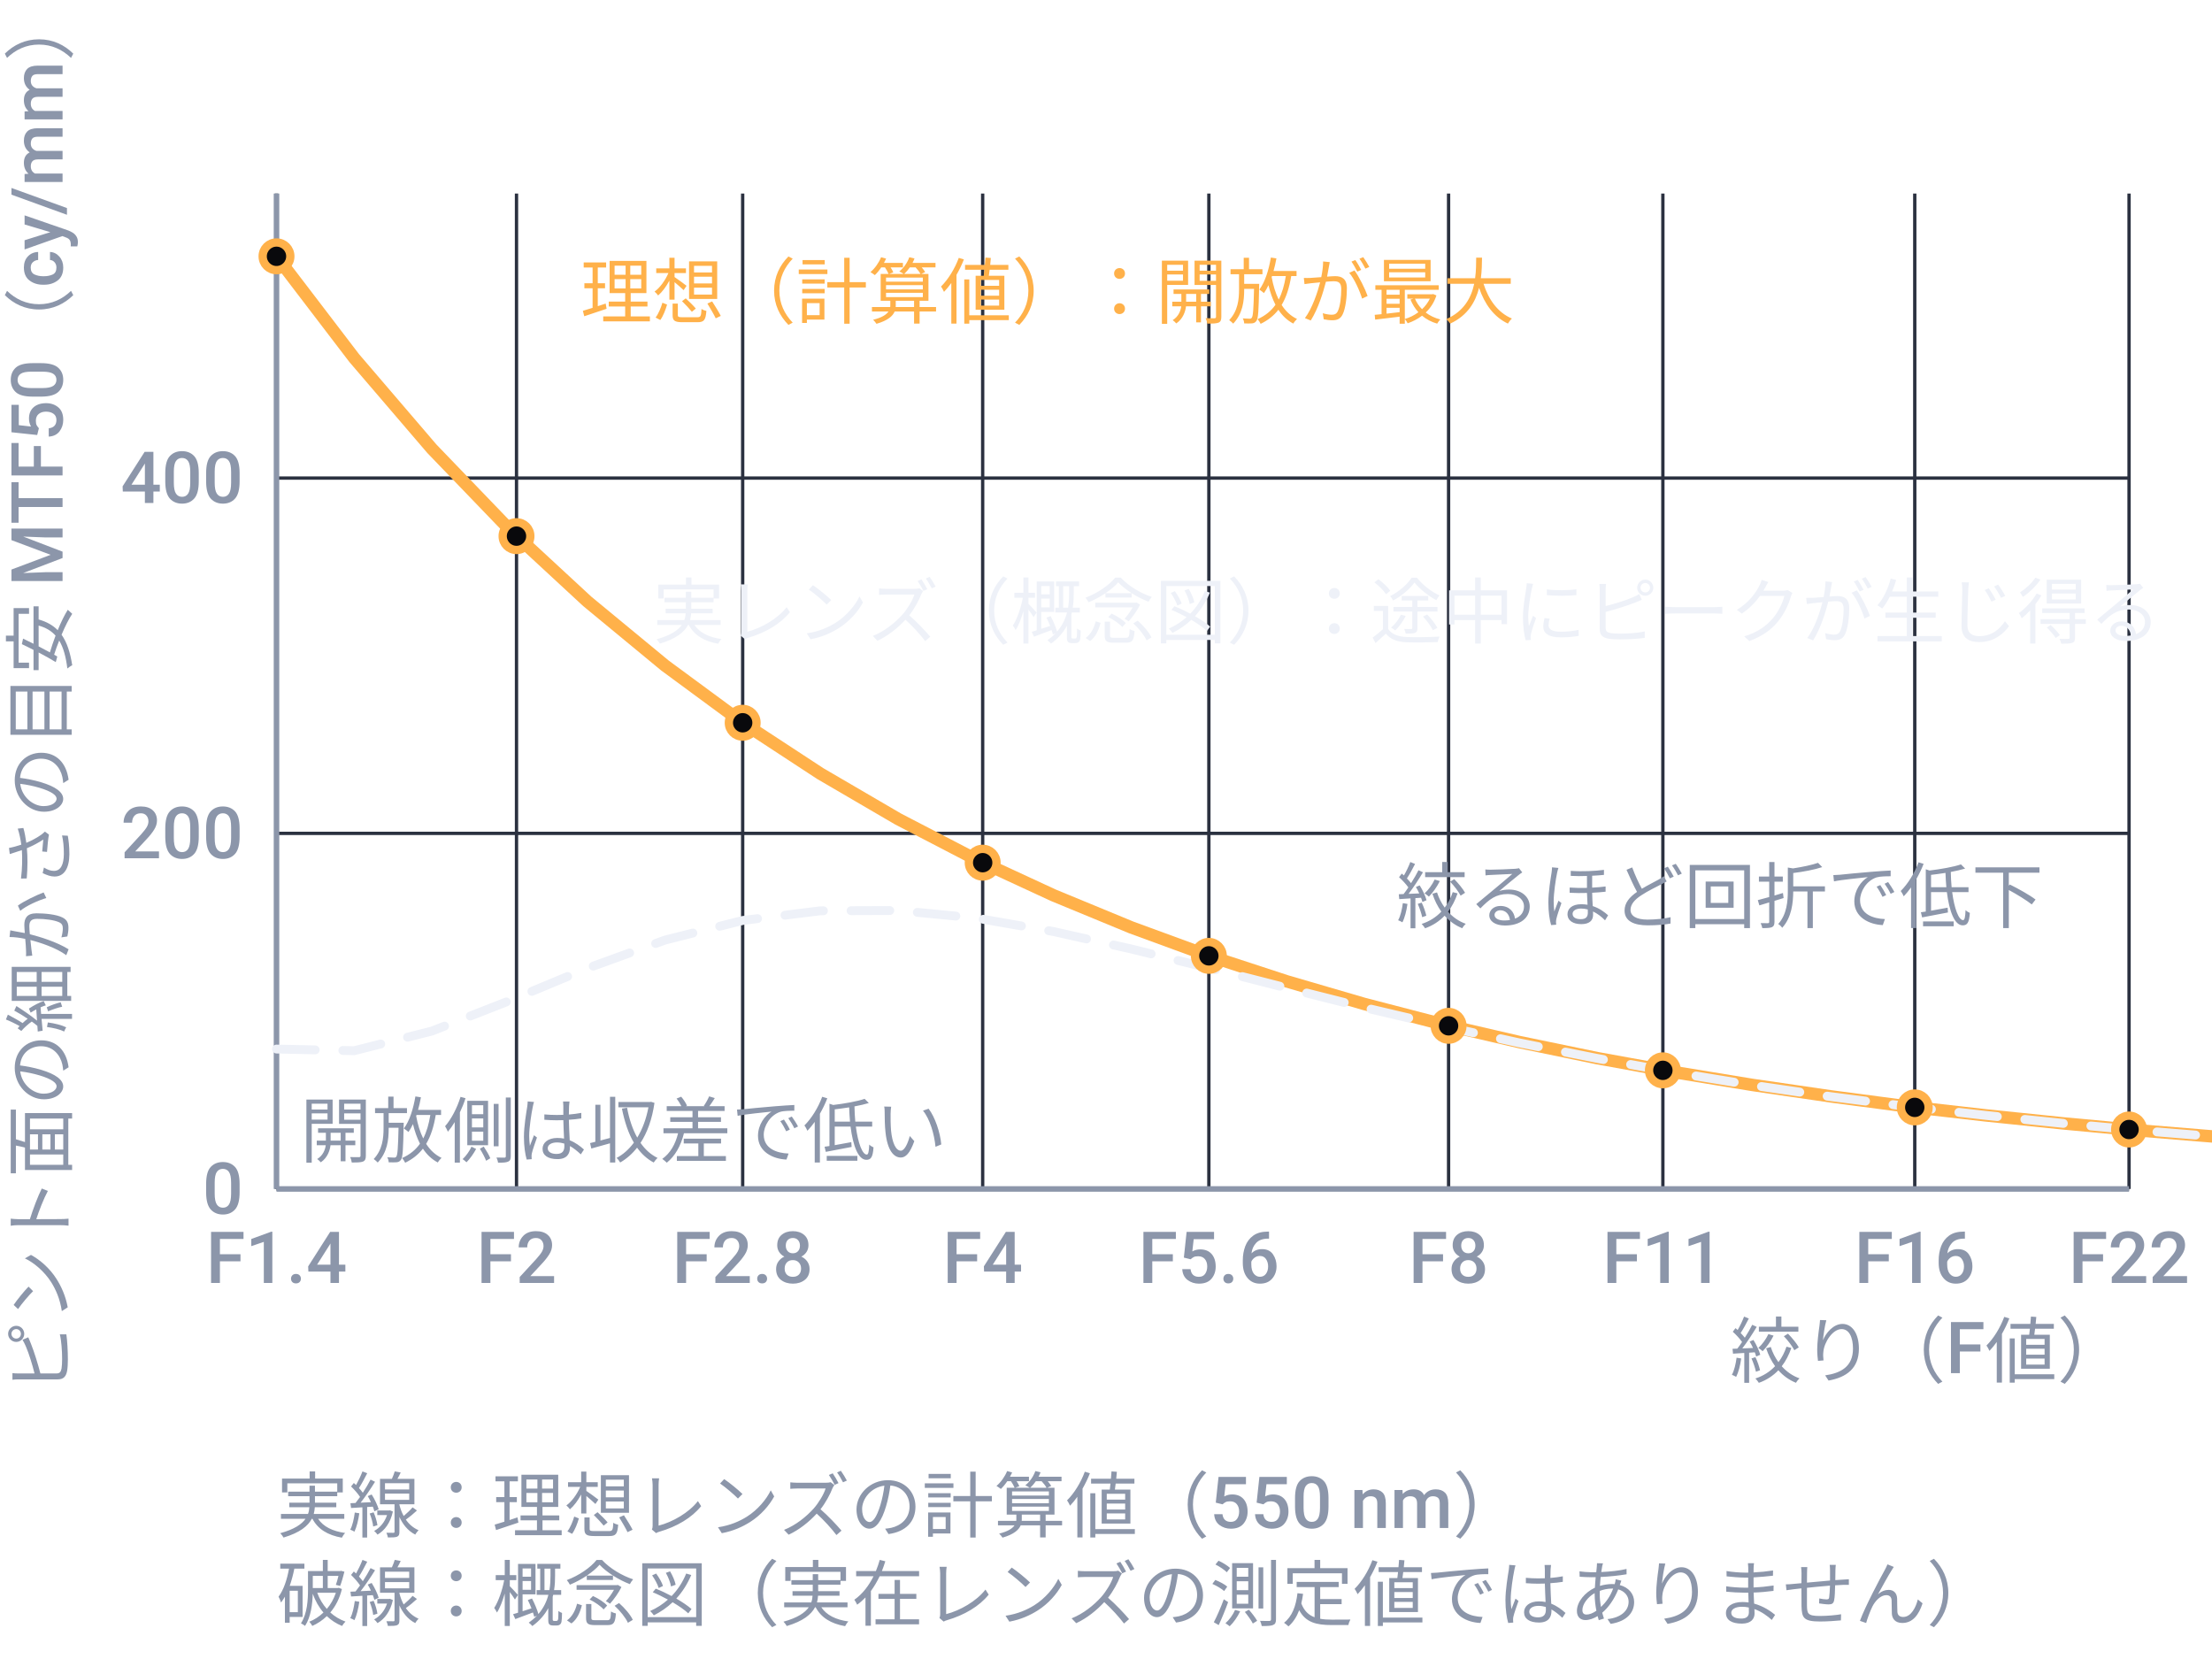
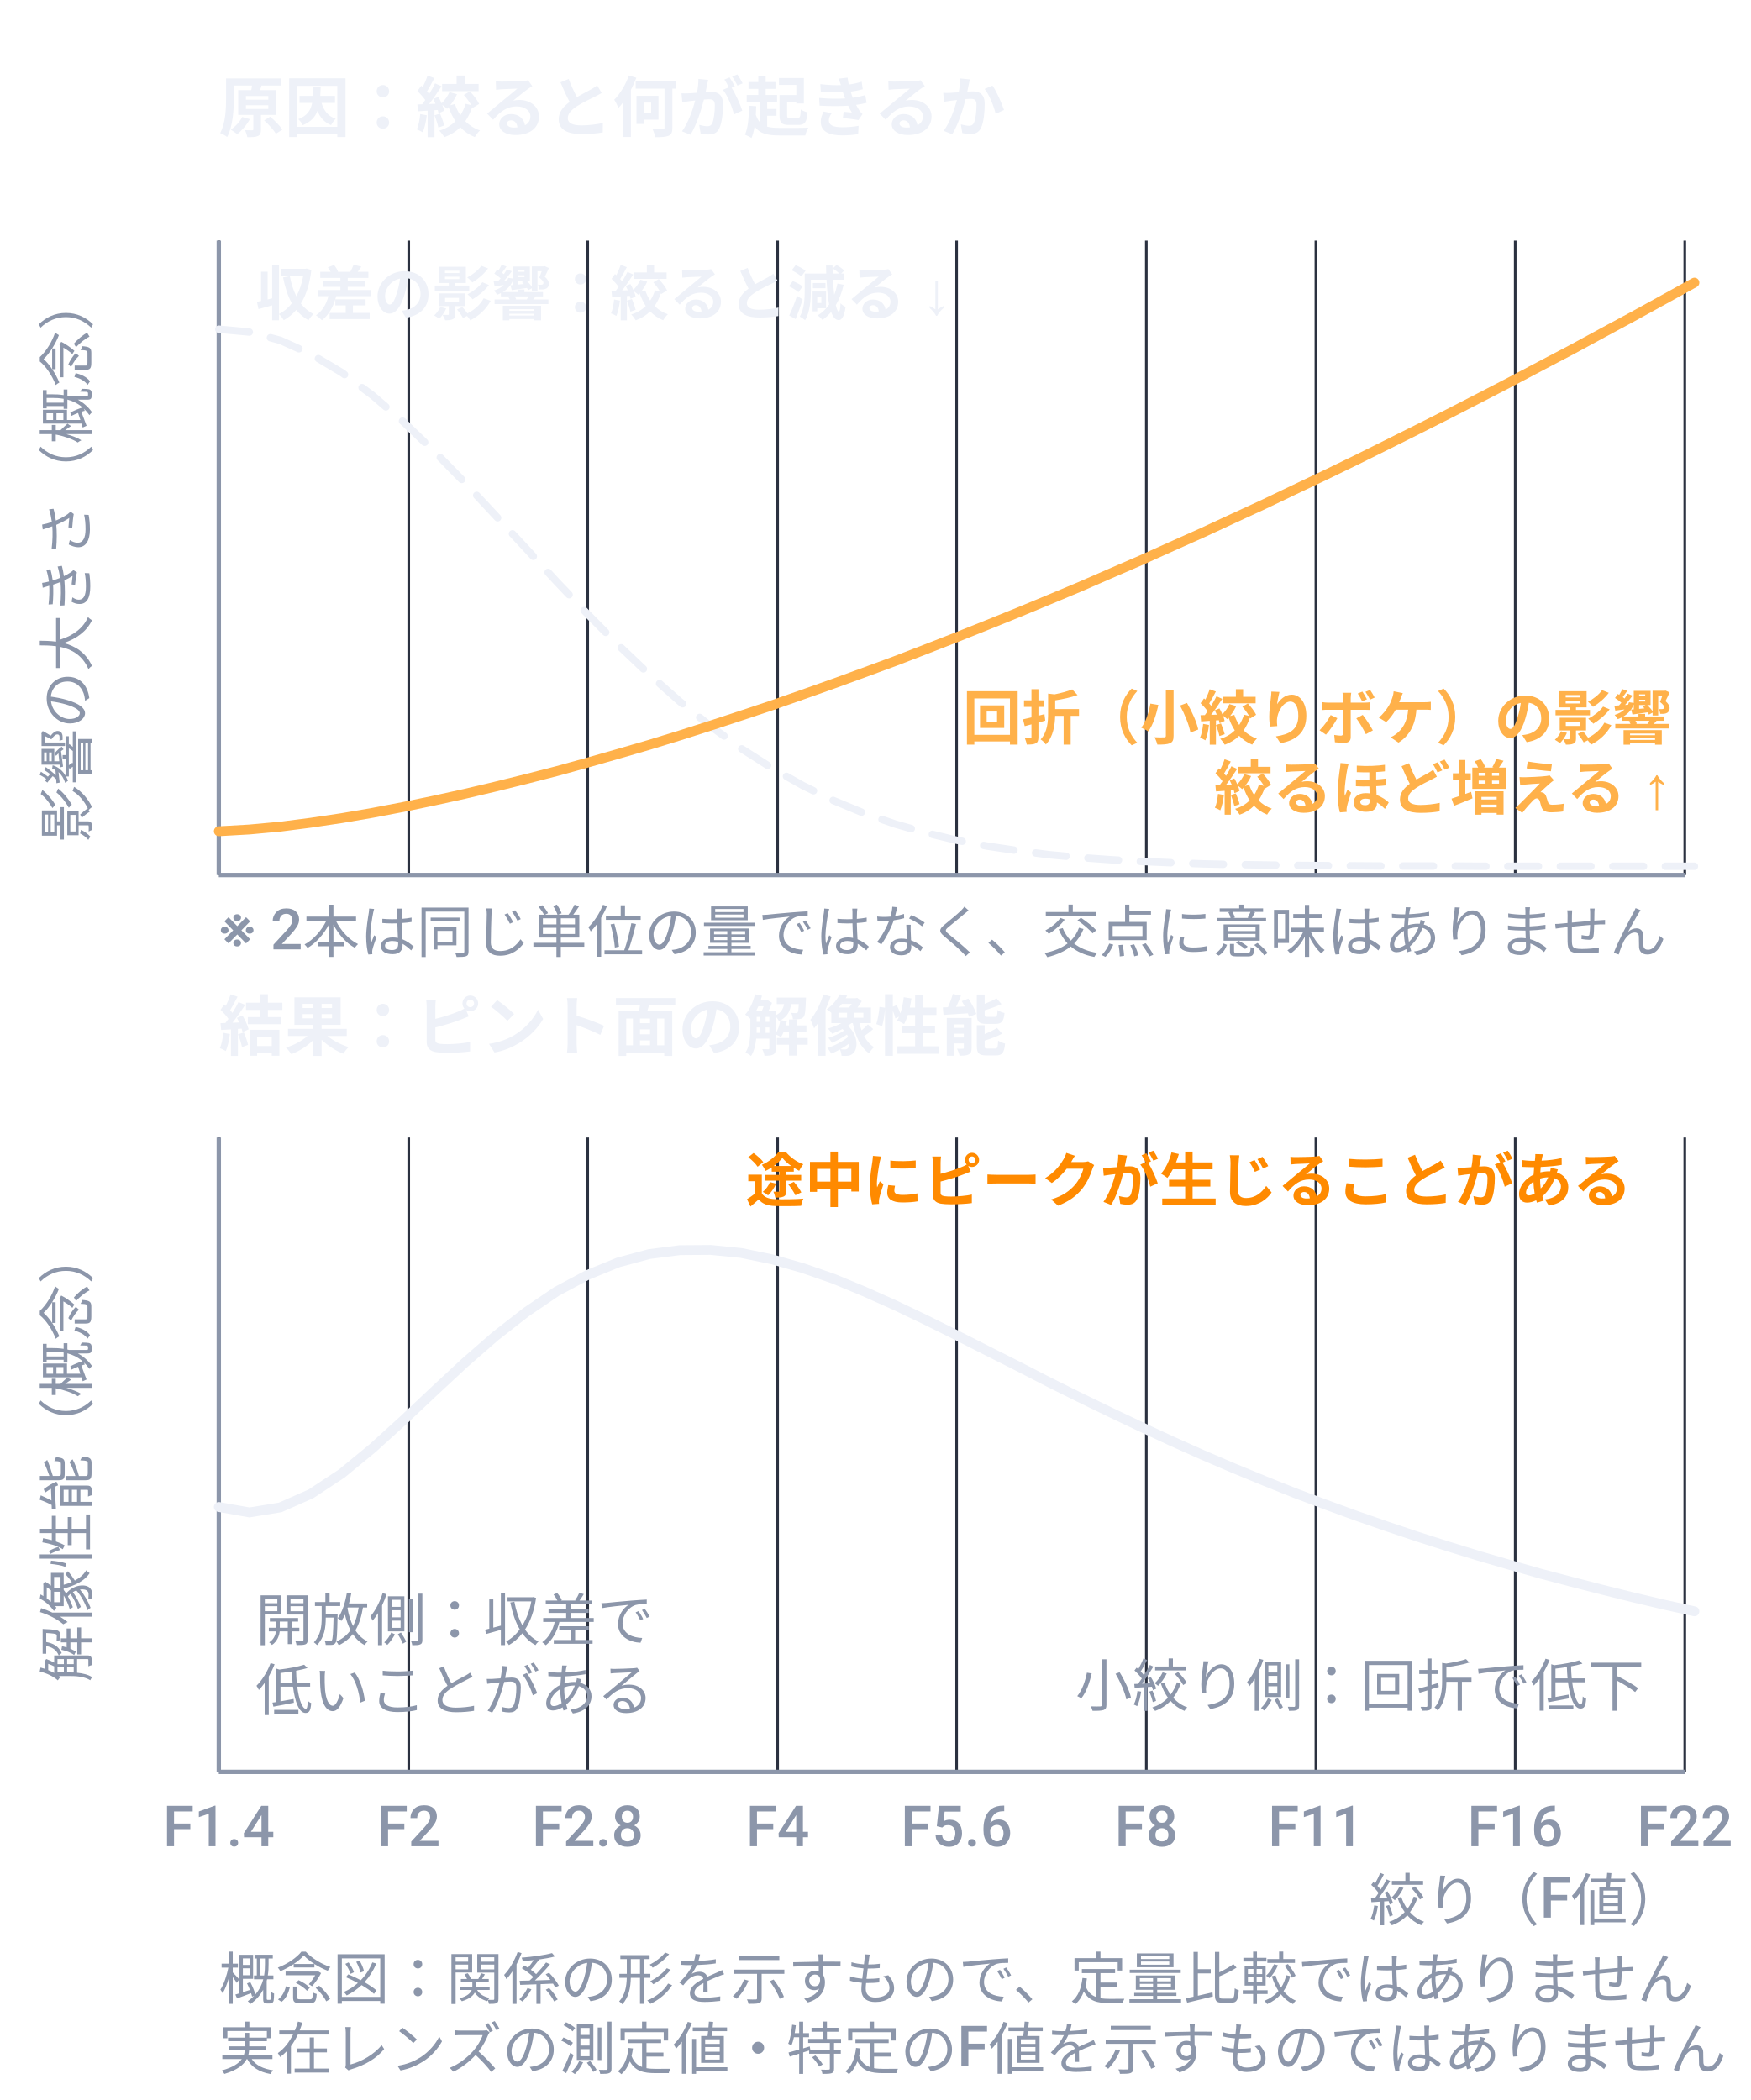
- <svg xmlns="http://www.w3.org/2000/svg" viewBox="0 0 800 600" width="800" height="600" role="img" aria-labelledby="t">
+ <svg xmlns="http://www.w3.org/2000/svg" viewBox="0 0 800 960" width="800" height="960" role="img" aria-labelledby="t">
  <g font-family="system-ui,-apple-system,'Segoe UI',Roboto,'Helvetica Neue','Hiragino Sans','Noto Sans JP',Arial,sans-serif">
-     <line x1="100.0" y1="70.0" x2="100.0" y2="430.0" stroke="#2b3140" stroke-width="1.2" />
-     <text x="100.0" y="464.0" fill="#8c96aa" font-size="26" font-weight="500" text-anchor="middle">F1.4</text>
-     <line x1="186.8" y1="70.0" x2="186.8" y2="430.0" stroke="#2b3140" stroke-width="1.2" />
-     <text x="186.8" y="464.0" fill="#8c96aa" font-size="26" font-weight="500" text-anchor="middle">F2</text>
-     <line x1="268.6" y1="70.0" x2="268.6" y2="430.0" stroke="#2b3140" stroke-width="1.2" />
-     <text x="268.6" y="464.0" fill="#8c96aa" font-size="26" font-weight="500" text-anchor="middle">F2.8</text>
-     <line x1="355.4" y1="70.0" x2="355.4" y2="430.0" stroke="#2b3140" stroke-width="1.2" />
-     <text x="355.4" y="464.0" fill="#8c96aa" font-size="26" font-weight="500" text-anchor="middle">F4</text>
-     <line x1="437.2" y1="70.0" x2="437.2" y2="430.0" stroke="#2b3140" stroke-width="1.2" />
-     <text x="437.2" y="464.0" fill="#8c96aa" font-size="26" font-weight="500" text-anchor="middle">F5.6</text>
-     <line x1="523.9" y1="70.0" x2="523.9" y2="430.0" stroke="#2b3140" stroke-width="1.2" />
-     <text x="523.9" y="464.0" fill="#8c96aa" font-size="26" font-weight="500" text-anchor="middle">F8</text>
-     <line x1="601.4" y1="70.0" x2="601.4" y2="430.0" stroke="#2b3140" stroke-width="1.2" />
-     <text x="601.4" y="464.0" fill="#8c96aa" font-size="26" font-weight="500" text-anchor="middle">F11</text>
-     <line x1="692.5" y1="70.0" x2="692.5" y2="430.0" stroke="#2b3140" stroke-width="1.2" />
-     <text x="692.5" y="464.0" fill="#8c96aa" font-size="26" font-weight="500" text-anchor="middle">F16</text>
-     <line x1="770.0" y1="70.0" x2="770.0" y2="430.0" stroke="#2b3140" stroke-width="1.2" />
-     <text x="770.0" y="464.0" fill="#8c96aa" font-size="26" font-weight="500" text-anchor="middle">F22</text>
-     <line x1="100.0" y1="430.0" x2="770.0" y2="430.0" stroke="#2b3140" stroke-width="1.2" />
-     <text x="88.0" y="439.0" fill="#8c96aa" font-size="26" font-weight="500" text-anchor="end">0</text>
-     <line x1="100.0" y1="301.4" x2="770.0" y2="301.4" stroke="#2b3140" stroke-width="1.2" />
-     <text x="88.0" y="310.4" fill="#8c96aa" font-size="26" font-weight="500" text-anchor="end">200</text>
-     <line x1="100.0" y1="172.9" x2="770.0" y2="172.9" stroke="#2b3140" stroke-width="1.2" />
-     <text x="88.0" y="181.9" fill="#8c96aa" font-size="26" font-weight="500" text-anchor="end">400</text>
-     <line x1="100.0" y1="430.0" x2="770.0" y2="430.0" stroke="#8c96aa" stroke-width="2" />
-     <line x1="100.0" y1="70.0" x2="100.0" y2="430.0" stroke="#8c96aa" stroke-width="2" />
-     <text x="770.0" y="498.0" fill="#8c96aa" font-size="26" font-weight="500" text-anchor="end">絞り（F値）</text>
-     <text transform="translate(24 250.0) rotate(-90)" fill="#8c96aa" font-size="26" font-weight="500" text-anchor="middle">ピント面の細かさの目安 MTF50（cy/mm）</text>
-     <polyline points="100.0,92.7 128.1,129.5 156.2,162.3 184.3,191.5 212.4,217.5 240.5,240.7 268.6,261.4 296.7,279.8 324.8,296.2 352.9,310.8 381.0,323.8 409.1,335.4 437.2,345.7 465.3,354.9 493.4,363.1 521.5,370.4 549.6,376.9 577.7,382.7 605.8,387.8 633.9,392.4 662.0,396.5 690.1,400.2 718.2,403.4 746.3,406.3 774.4,408.9 802.5,411.2 830.6,413.3 858.7,415.1 886.8,416.7 914.9,418.2 943.0,419.5 971.1,420.6 999.2,421.6 1027.3,422.5 1055.4,423.4 1083.5,424.1 1111.6,424.7 1139.7,425.3 1167.8,425.8 1195.9,426.3 1224.0,426.7 1252.1,427.0 1280.2,427.4 1308.3,427.7 1336.4,427.9 1364.5,428.1 1392.6,428.3 1420.7,428.5 1448.8,428.7" fill="none" stroke="#ffb14a" stroke-width="4.5" stroke-linecap="round" />
-     <polyline points="100.0,379.4 128.1,380.0 156.2,372.9 184.3,361.9 212.4,350.2 240.5,340.0 268.6,332.9 296.7,329.4 324.8,329.3 352.9,332.0 381.0,336.9 409.1,343.2 437.2,350.1 465.3,357.3 493.4,364.4 521.5,371.0 549.6,377.2 577.7,382.8 605.8,387.9 633.9,392.5 662.0,396.6 690.1,400.2 718.2,403.4 746.3,406.3 774.4,408.9 802.5,411.2 830.6,413.3 858.7,415.1 886.8,416.7 914.9,418.2 943.0,419.5 971.1,420.6 999.2,421.6 1027.3,422.5 1055.4,423.4 1083.5,424.1 1111.6,424.7 1139.7,425.3 1167.8,425.8 1195.9,426.3 1224.0,426.7 1252.1,427.0 1280.2,427.4 1308.3,427.7 1336.4,427.9 1364.5,428.1 1392.6,428.3 1420.7,428.5 1448.8,428.7" fill="none" stroke="#eef1f8" stroke-width="3.2" stroke-dasharray="14 10" stroke-linecap="round" />
-     <circle cx="100.0" cy="92.7" r="5" fill="#09090c" stroke="#ffb14a" stroke-width="3" />
-     <circle cx="186.8" cy="193.9" r="5" fill="#09090c" stroke="#ffb14a" stroke-width="3" />
-     <circle cx="268.6" cy="261.4" r="5" fill="#09090c" stroke="#ffb14a" stroke-width="3" />
-     <circle cx="355.4" cy="312.0" r="5" fill="#09090c" stroke="#ffb14a" stroke-width="3" />
-     <circle cx="437.2" cy="345.7" r="5" fill="#09090c" stroke="#ffb14a" stroke-width="3" />
-     <circle cx="523.9" cy="371.0" r="5" fill="#09090c" stroke="#ffb14a" stroke-width="3" />
-     <circle cx="601.4" cy="387.1" r="5" fill="#09090c" stroke="#ffb14a" stroke-width="3" />
-     <circle cx="692.5" cy="400.5" r="5" fill="#09090c" stroke="#ffb14a" stroke-width="3" />
-     <circle cx="770.0" cy="408.5" r="5" fill="#09090c" stroke="#ffb14a" stroke-width="3" />
-     <text x="209.9" y="115.0" fill="#ffb14a" font-size="26" font-weight="500" text-anchor="start">理想（計算値）：開放が最大</text>
-     <text x="236.1" y="230.7" fill="#eef1f8" font-size="26" font-weight="500" text-anchor="start">実レンズ（概念図）：途中にピークが生じ得る</text>
-     <text x="108.5" y="418.4" fill="#8c96aa" font-size="26" font-weight="500" text-anchor="start">開放側は収差で低い</text>
-     <text x="505.0" y="333.6" fill="#8c96aa" font-size="26" font-weight="500" text-anchor="start">絞るほど回折で低下</text>
-     <text x="100.0" y="554.0" fill="#8c96aa" font-size="26" font-weight="500" text-anchor="start">実線：理想レンズの計算値（550 nm）</text>
-     <text x="100.0" y="586.0" fill="#8c96aa" font-size="26" font-weight="500" text-anchor="start">破線：概念図（実在レンズの測定値ではありません）</text>
+     <line x1="100.0" y1="110.0" x2="100.0" y2="400.0" stroke="#2b3140" stroke-width="1.2" />
+     <line x1="186.8" y1="110.0" x2="186.8" y2="400.0" stroke="#2b3140" stroke-width="1.2" />
+     <line x1="268.6" y1="110.0" x2="268.6" y2="400.0" stroke="#2b3140" stroke-width="1.2" />
+     <line x1="355.4" y1="110.0" x2="355.4" y2="400.0" stroke="#2b3140" stroke-width="1.2" />
+     <line x1="437.2" y1="110.0" x2="437.2" y2="400.0" stroke="#2b3140" stroke-width="1.2" />
+     <line x1="523.9" y1="110.0" x2="523.9" y2="400.0" stroke="#2b3140" stroke-width="1.2" />
+     <line x1="601.4" y1="110.0" x2="601.4" y2="400.0" stroke="#2b3140" stroke-width="1.2" />
+     <line x1="692.5" y1="110.0" x2="692.5" y2="400.0" stroke="#2b3140" stroke-width="1.2" />
+     <line x1="770.0" y1="110.0" x2="770.0" y2="400.0" stroke="#2b3140" stroke-width="1.2" />
+     <line x1="100.0" y1="400.0" x2="770.0" y2="400.0" stroke="#8c96aa" stroke-width="2" />
+     <line x1="100.0" y1="110.0" x2="100.0" y2="400.0" stroke="#8c96aa" stroke-width="2" />
+     <text transform="translate(40 255.0) rotate(-90)" fill="#8c96aa" font-size="26" font-weight="500" text-anchor="middle">影響の大きさ（概念）</text>
+     <text x="100.0" y="60.0" fill="#eef1f8" font-size="30" font-weight="700" text-anchor="start">原因：絞ると何が起きるか</text>
+     <polyline points="100.0,150.5 114.0,151.8 128.1,155.6 142.1,161.9 156.2,170.3 170.2,180.7 184.3,192.8 198.3,206.2 212.4,220.6 226.4,235.6 240.5,250.8 254.5,266.0 268.6,280.8 282.6,294.9 296.7,308.3 310.7,320.7 324.8,332.0 338.8,342.2 352.9,351.2 366.9,359.1 381.0,366.0 395.0,371.8 409.1,376.7 423.1,380.7 437.2,384.1 451.2,386.8 465.3,388.9 479.3,390.7 493.4,392.0 507.4,393.0 521.5,393.8 535.5,394.4 549.6,394.9 563.6,395.2 577.7,395.4 591.7,395.6 605.8,395.7 619.8,395.8 633.9,395.9 647.9,395.9 662.0,395.9 676.0,396.0 690.1,396.0 704.1,396.0 718.2,396.0 732.2,396.0 746.3,396.0 760.3,396.0 774.4,396.0" fill="none" stroke="#eef1f8" stroke-width="3.4" stroke-dasharray="14 10" stroke-linecap="round" />
+     <polyline points="100.0,380.0 114.0,379.2 128.1,377.9 142.1,376.1 156.2,374.0 170.2,371.6 184.3,368.9 198.3,366.0 212.4,362.9 226.4,359.6 240.5,356.1 254.5,352.5 268.6,348.6 282.6,344.6 296.7,340.5 310.7,336.2 324.8,331.7 338.8,327.1 352.9,322.4 366.9,317.5 381.0,312.5 395.0,307.4 409.1,302.2 423.1,296.8 437.2,291.3 451.2,285.7 465.3,280.0 479.3,274.2 493.4,268.3 507.4,262.2 521.5,256.1 535.5,249.8 549.6,243.5 563.6,237.0 577.7,230.5 591.7,223.8 605.8,217.1 619.8,210.3 633.9,203.3 647.9,196.3 662.0,189.2 676.0,182.0 690.1,174.7 704.1,167.3 718.2,159.9 732.2,152.3 746.3,144.7 760.3,137.0 774.4,129.2" fill="none" stroke="#ffb14a" stroke-width="4.5" stroke-linecap="round" />
+     <text x="116.8" y="144.0" fill="#eef1f8" font-size="27" font-weight="700" text-anchor="start">収差の影響：絞ると減る ↓</text>
+     <text x="764.0" y="338.0" fill="#ffb14a" font-size="27" font-weight="700" text-anchor="end">回折（小絞りボケ）の影響</text>
+     <text x="764.0" y="370.0" fill="#ffb14a" font-size="27" font-weight="700" text-anchor="end">絞るほど増える ↑</text>
+     <text x="100.0" y="434.0" fill="#8c96aa" font-size="26" font-weight="500" text-anchor="start">※ 2本は同じ単位の量ではなく、交点に意味はありません</text>
+     <line x1="100.0" y1="520.0" x2="100.0" y2="810.0" stroke="#2b3140" stroke-width="1.2" />
+     <line x1="186.8" y1="520.0" x2="186.8" y2="810.0" stroke="#2b3140" stroke-width="1.2" />
+     <line x1="268.6" y1="520.0" x2="268.6" y2="810.0" stroke="#2b3140" stroke-width="1.2" />
+     <line x1="355.4" y1="520.0" x2="355.4" y2="810.0" stroke="#2b3140" stroke-width="1.2" />
+     <line x1="437.2" y1="520.0" x2="437.2" y2="810.0" stroke="#2b3140" stroke-width="1.2" />
+     <line x1="523.9" y1="520.0" x2="523.9" y2="810.0" stroke="#2b3140" stroke-width="1.2" />
+     <line x1="601.4" y1="520.0" x2="601.4" y2="810.0" stroke="#2b3140" stroke-width="1.2" />
+     <line x1="692.5" y1="520.0" x2="692.5" y2="810.0" stroke="#2b3140" stroke-width="1.2" />
+     <line x1="770.0" y1="520.0" x2="770.0" y2="810.0" stroke="#2b3140" stroke-width="1.2" />
+     <line x1="100.0" y1="810.0" x2="770.0" y2="810.0" stroke="#8c96aa" stroke-width="2" />
+     <line x1="100.0" y1="520.0" x2="100.0" y2="810.0" stroke="#8c96aa" stroke-width="2" />
+     <text transform="translate(40 665.0) rotate(-90)" fill="#8c96aa" font-size="26" font-weight="500" text-anchor="middle">解像性能（概念）</text>
+     <text x="100.0" y="480.0" fill="#eef1f8" font-size="30" font-weight="700" text-anchor="start">結果：ピント面の解像性能</text>
+     <polyline points="100.0,688.9 114.0,691.4 128.1,689.1 142.1,682.9 156.2,673.6 170.2,662.1 184.3,649.3 198.3,636.1 212.4,623.0 226.4,610.8 240.5,599.8 254.5,590.3 268.6,582.8 282.6,577.1 296.7,573.3 310.7,571.5 324.8,571.4 338.8,572.8 352.9,575.7 366.9,579.7 381.0,584.6 395.0,590.4 409.1,596.7 423.1,603.4 437.2,610.4 451.2,617.5 465.3,624.6 479.3,631.8 493.4,638.8 507.4,645.6 521.5,652.3 535.5,658.8 549.6,665.1 563.6,671.1 577.7,676.9 591.7,682.5 605.8,687.8 619.8,692.9 633.9,697.8 647.9,702.5 662.0,707.0 676.0,711.3 690.1,715.4 704.1,719.4 718.2,723.1 732.2,726.7 746.3,730.2 760.3,733.5 774.4,736.6" fill="none" stroke="#eef1f8" stroke-width="4.5" stroke-linecap="round" />
+     <text x="340.8" y="549.4" fill="#ff8a00" font-size="27" font-weight="700" text-anchor="start">途中にピークが生じることがある</text>
+     <text x="116.8" y="750.0" fill="#8c96aa" font-size="26" font-weight="500" text-anchor="start">開放側：収差で</text>
+     <text x="116.8" y="782.0" fill="#8c96aa" font-size="26" font-weight="500" text-anchor="start">低いことがある</text>
+     <text x="491.5" y="780.0" fill="#8c96aa" font-size="26" font-weight="500" text-anchor="start">小絞り側：回折で低下</text>
+     <text x="100.0" y="844.0" fill="#8c96aa" font-size="26" font-weight="500" text-anchor="middle">F1.4</text>
+     <text x="186.8" y="844.0" fill="#8c96aa" font-size="26" font-weight="500" text-anchor="middle">F2</text>
+     <text x="268.6" y="844.0" fill="#8c96aa" font-size="26" font-weight="500" text-anchor="middle">F2.8</text>
+     <text x="355.4" y="844.0" fill="#8c96aa" font-size="26" font-weight="500" text-anchor="middle">F4</text>
+     <text x="437.2" y="844.0" fill="#8c96aa" font-size="26" font-weight="500" text-anchor="middle">F5.6</text>
+     <text x="523.9" y="844.0" fill="#8c96aa" font-size="26" font-weight="500" text-anchor="middle">F8</text>
+     <text x="601.4" y="844.0" fill="#8c96aa" font-size="26" font-weight="500" text-anchor="middle">F11</text>
+     <text x="692.5" y="844.0" fill="#8c96aa" font-size="26" font-weight="500" text-anchor="middle">F16</text>
+     <text x="770.0" y="844.0" fill="#8c96aa" font-size="26" font-weight="500" text-anchor="middle">F22</text>
+     <text x="770.0" y="878.0" fill="#8c96aa" font-size="26" font-weight="500" text-anchor="end">絞り（F値）</text>
+     <text x="100.0" y="914.0" fill="#8c96aa" font-size="26" font-weight="500" text-anchor="start">概念図：関係の形を示すもので、定量比較ではありません</text>
+     <text x="100.0" y="946.0" fill="#8c96aa" font-size="26" font-weight="500" text-anchor="start">実在レンズの測定値・特定のF値を示すものではありません</text>
  </g>
</svg>
